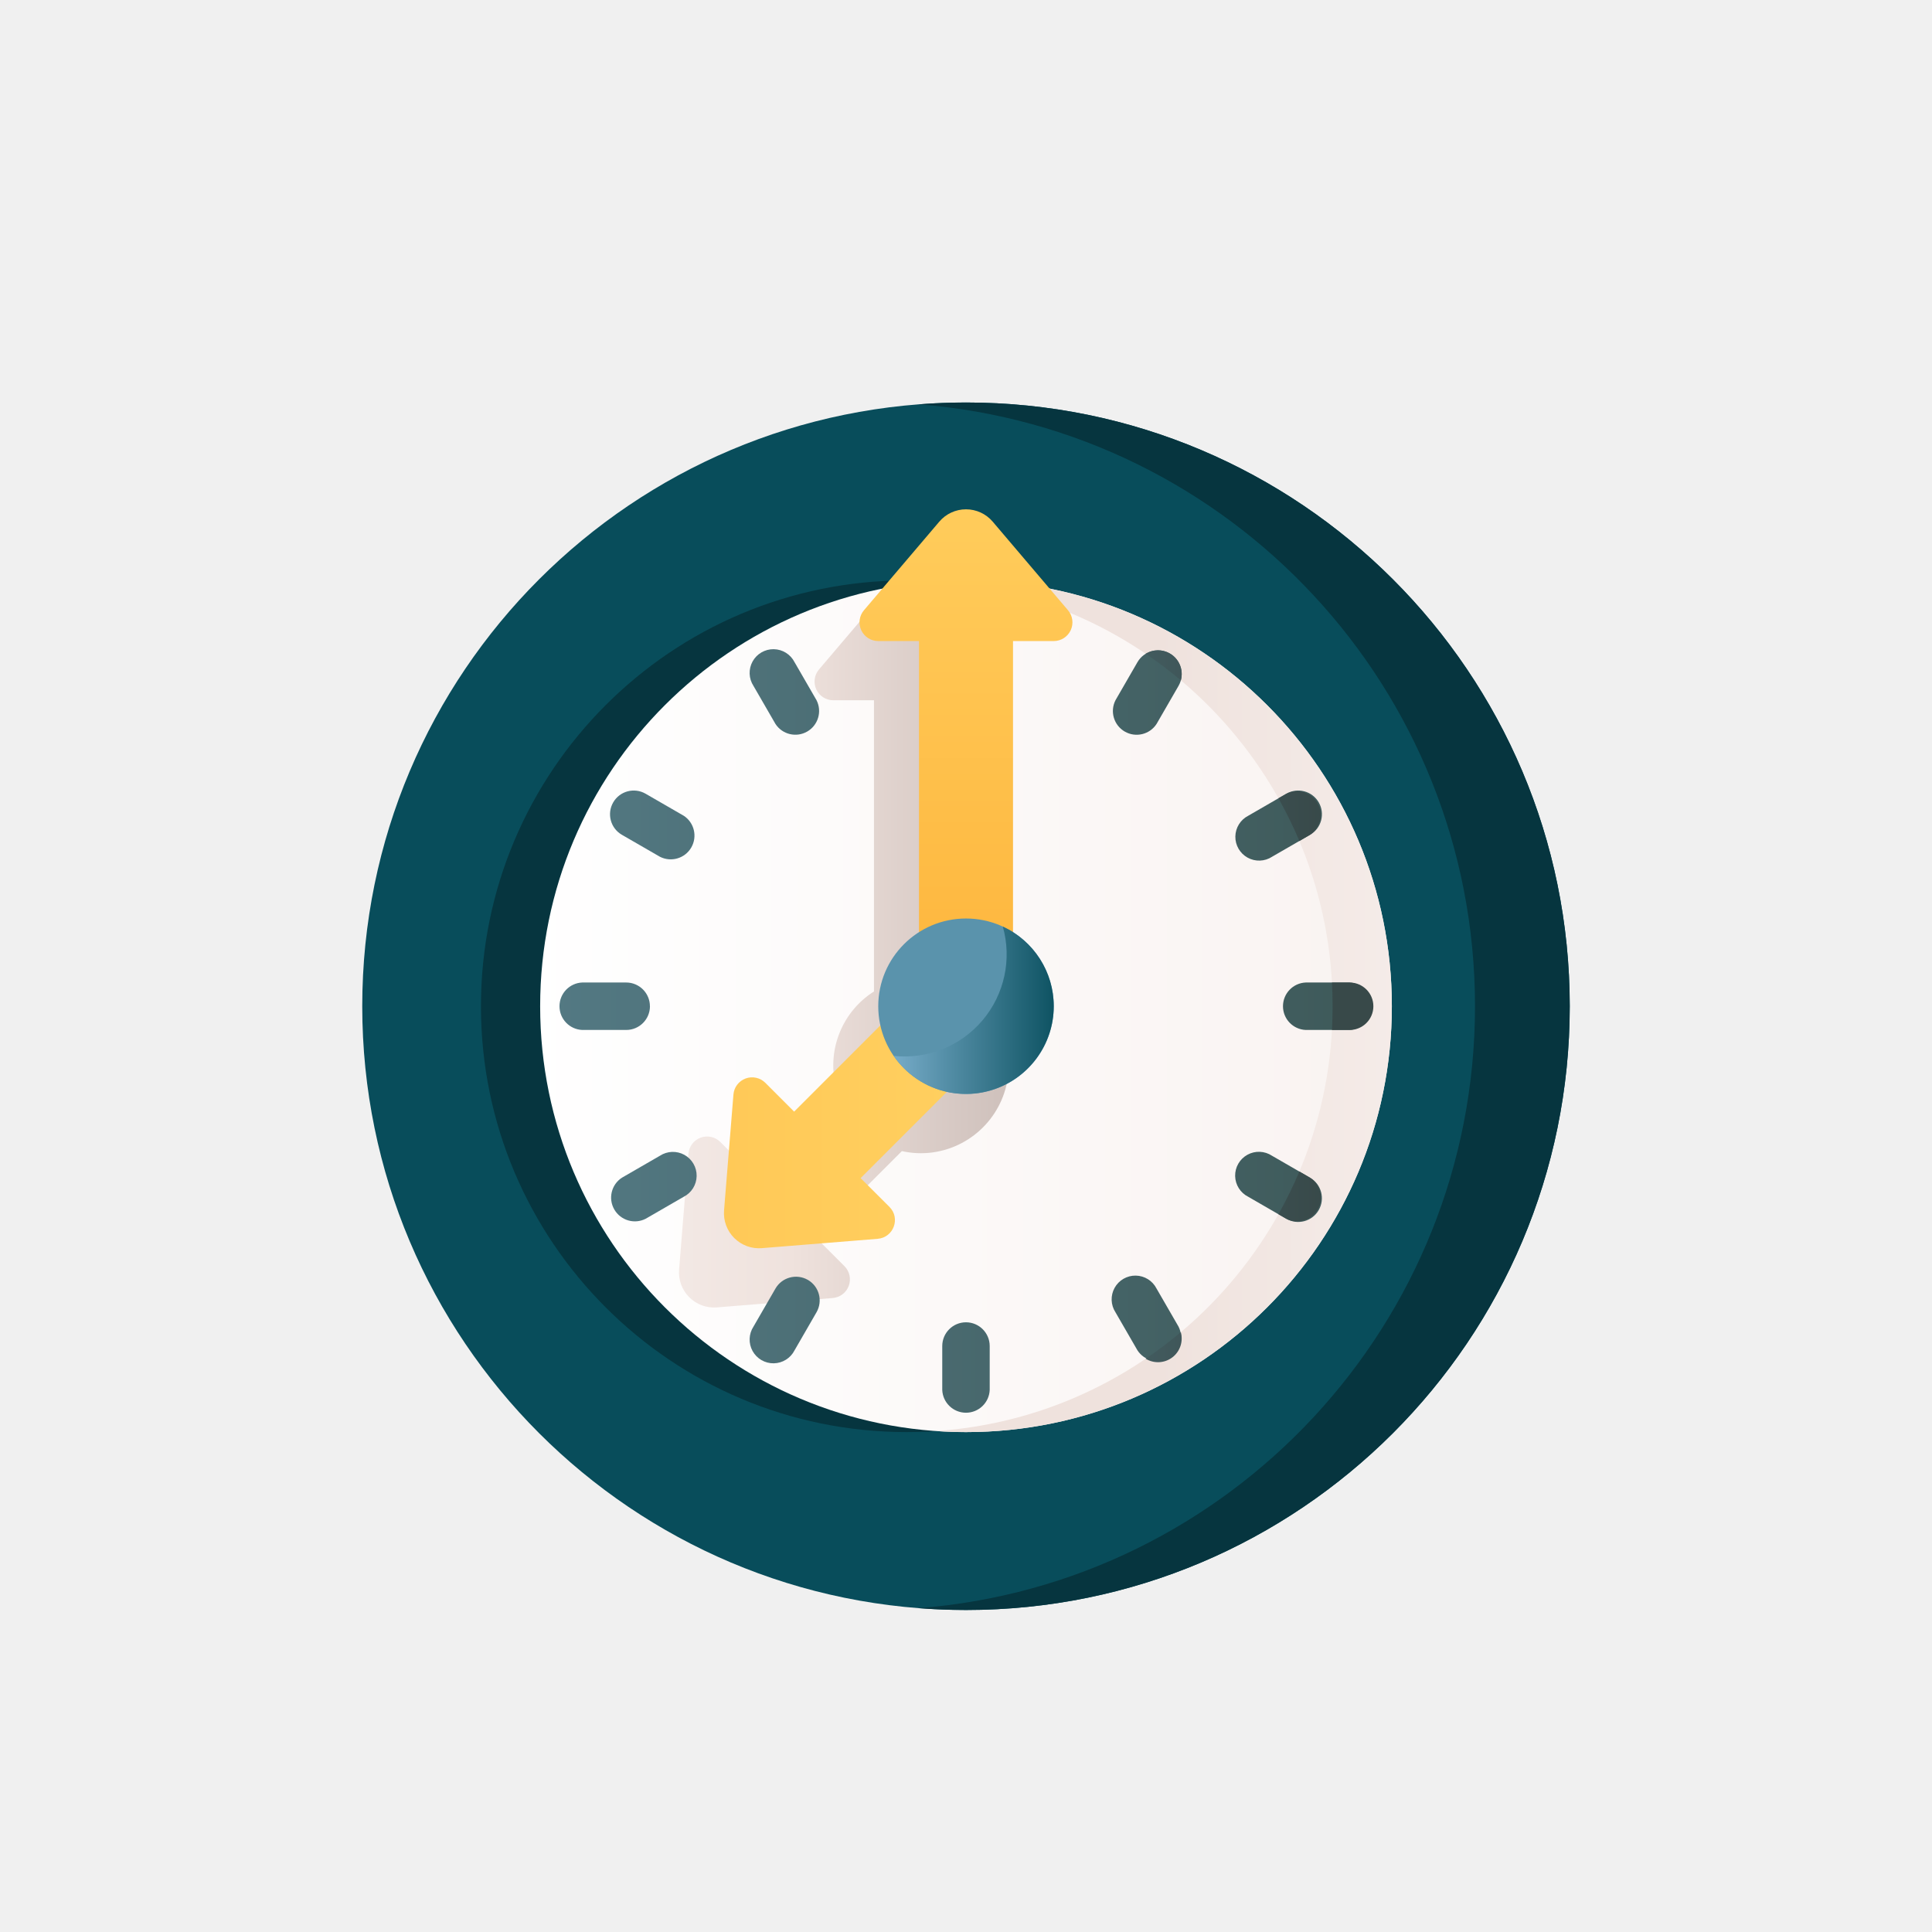
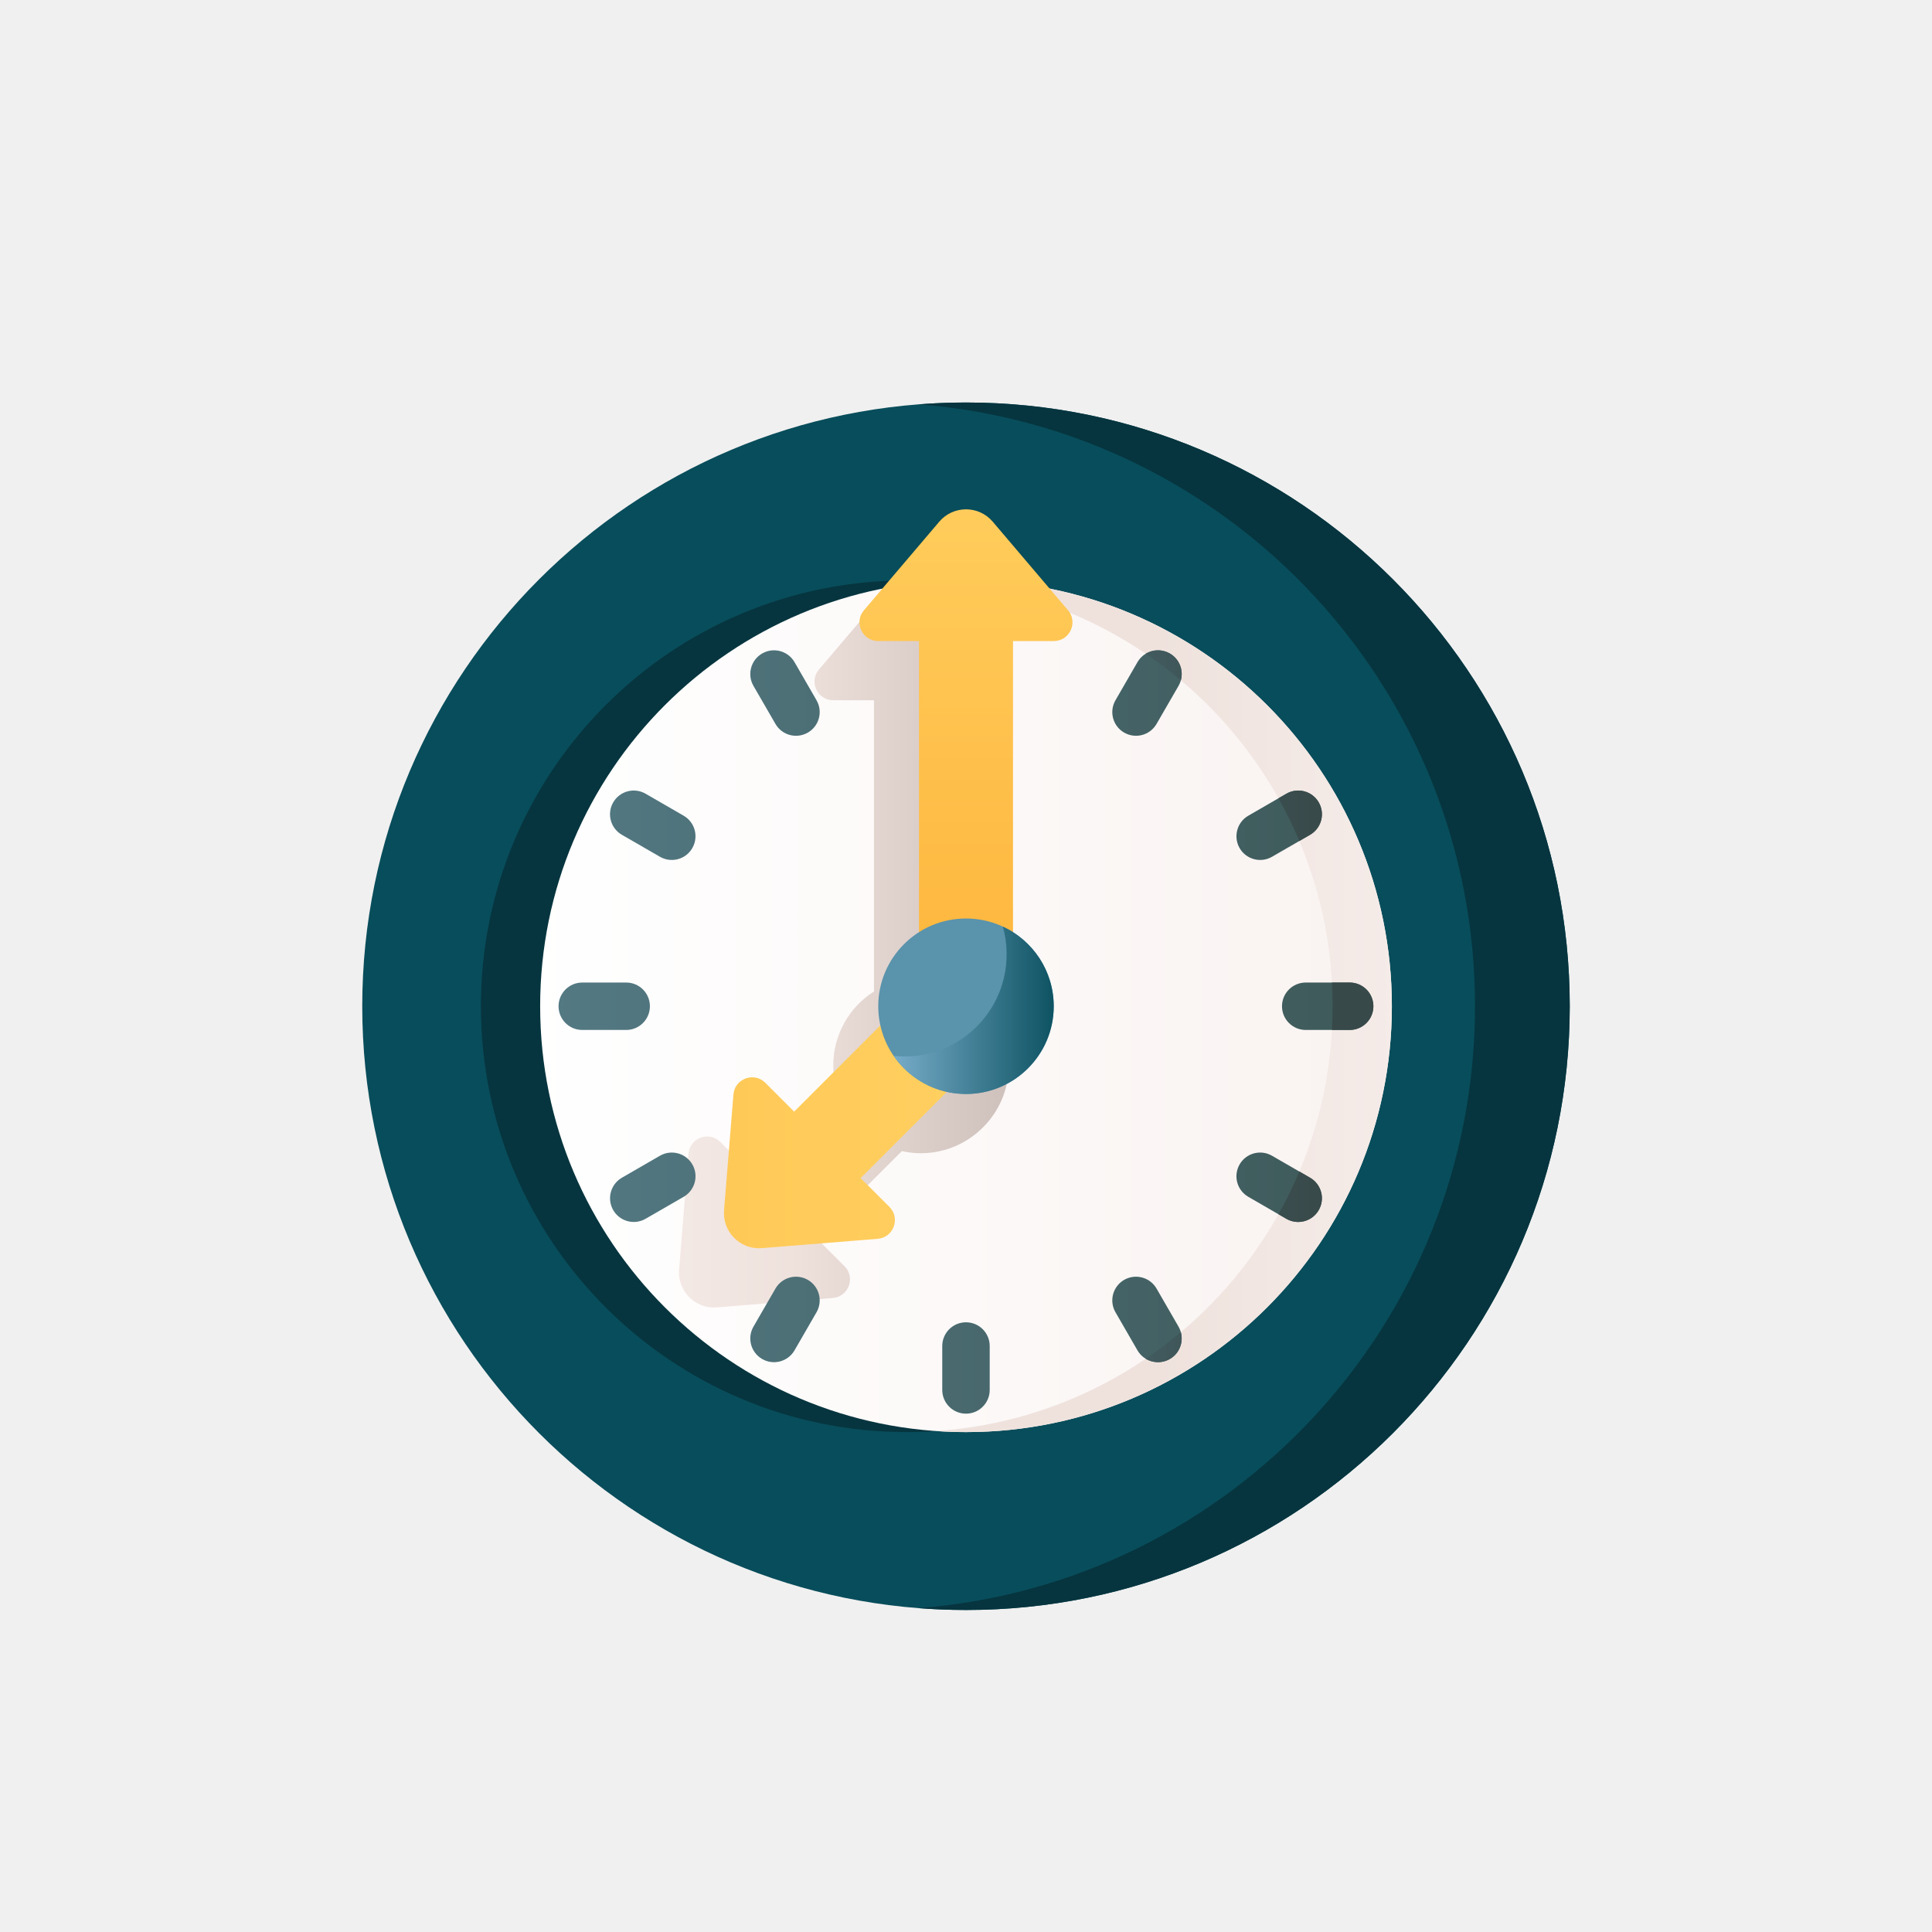
- <svg xmlns="http://www.w3.org/2000/svg" viewBox="0 0 48 48" fill="none">
+ <svg xmlns="http://www.w3.org/2000/svg" min-width="48" min-height="48" viewBox="0 0 48 48" fill="none">
  <g clip-path="url(#clip0_68_8652)">
-     <path d="M24 40c8.284 0 15-6.716 15-15 0-8.284-6.716-15-15-15-8.284 0-15 6.716-15 15 0 8.284 6.716 15 15 15z" fill="#084D5B" />
-     <path d="M22.529 35.58c5.843 0 10.58-4.737 10.58-10.58s-4.737-10.58-10.58-10.58c-5.844 0-10.58 4.737-10.58 10.58s4.736 10.58 10.58 10.58z" fill="#06353F" />
-     <path d="M24 10c-.396 0-.788.016-1.177.046 7.734.6 13.823 7.066 13.823 14.954 0 7.888-6.089 14.354-13.823 14.954.389.03.781.046 1.177.046 8.285 0 15-6.716 15-15 0-8.284-6.715-15-15-15z" fill="#06353F" />
-     <path d="M24 35.58c5.844 0 10.58-4.737 10.58-10.58S29.845 14.42 24 14.42c-5.843 0-10.58 4.737-10.58 10.58S18.157 35.58 24 35.58z" fill="url(#paint0_linear_68_8652)" />
-     <path d="M24.76 15.86l-1.214-1.428a.871.871 0 00-1.328 0l-1.87 2.2a.465.465 0 00.354.766h1.012v7.234a2.178 2.178 0 00-.959 2.315l-2.142 2.142-.716-.716a.465.465 0 00-.793.292l-.232 2.878a.871.871 0 00.939.939l2.878-.233a.465.465 0 00.291-.792l-.716-.716 2.143-2.142c.243.054.501.069.768.032a2.19 2.19 0 001.883-2.035 2.178 2.178 0 00-1.008-1.964v-7.234a.933.933 0 00.71-1.537z" fill="url(#paint1_linear_68_8652)" />
-     <path d="M33.109 25c0 5.596-4.345 10.176-9.845 10.554.243.017.488.026.736.026 5.843 0 10.58-4.737 10.58-10.58S29.843 14.42 24 14.42c-.248 0-.493.01-.736.026 5.5.378 9.845 4.958 9.845 10.554z" fill="url(#paint2_linear_68_8652)" />
-     <path d="M24 14.877a.59.59 0 00-.59.59v1.092a.59.59 0 001.179 0v-1.092a.59.59 0 00-.59-.59z" fill="url(#paint3_linear_68_8652)" />
-     <path d="M24 32.852a.59.59 0 00-.59.59v1.091a.59.59 0 001.179 0v-1.092a.59.59 0 00-.59-.589z" fill="url(#paint4_linear_68_8652)" />
-     <path d="M33.532 24.41h-1.091a.59.59 0 000 1.179h1.091a.59.59 0 000-1.178z" fill="url(#paint5_linear_68_8652)" />
-     <path d="M16.147 25a.59.59 0 00-.589-.59h-1.092a.59.59 0 000 1.179h1.092a.59.59 0 00.59-.59z" fill="url(#paint6_linear_68_8652)" />
-     <path d="M29.065 16.236a.59.59 0 00-.805.215l-.546.946a.59.59 0 001.02.59l.546-.946a.589.589 0 00-.215-.805z" fill="url(#paint7_linear_68_8652)" />
-     <path d="M20.07 31.798a.59.59 0 00-.804.216l-.546.945a.59.59 0 101.02.59l.546-.946a.59.59 0 00-.215-.805z" fill="url(#paint8_linear_68_8652)" />
-     <path d="M32.548 29.26l-.946-.546a.59.59 0 10-.589 1.02l.945.546a.589.589 0 10.59-1.02z" fill="url(#paint9_linear_68_8652)" />
-     <path d="M16.985 20.266l-.945-.546a.589.589 0 10-.59 1.02l.946.546a.59.59 0 00.59-1.02z" fill="url(#paint10_linear_68_8652)" />
-     <path d="M16.396 28.714l-.945.546a.59.59 0 00.59 1.02l.945-.546a.59.59 0 10-.59-1.02z" fill="url(#paint11_linear_68_8652)" />
-     <path d="M31.603 21.286l.946-.546a.589.589 0 10-.59-1.02l-.945.546a.59.59 0 10.59 1.02z" fill="url(#paint12_linear_68_8652)" />
-     <path d="M28.734 32.014a.59.59 0 10-1.02.59l.546.945a.59.59 0 001.02-.59l-.546-.945z" fill="url(#paint13_linear_68_8652)" />
-     <path d="M19.74 16.451a.59.59 0 10-1.02.59l.546.945a.59.59 0 001.02-.59l-.546-.945z" fill="url(#paint14_linear_68_8652)" />
-     <path d="M26.18 15.927h-1.012V25h-2.336v-9.073H21.82a.465.465 0 01-.355-.766l1.871-2.2a.871.871 0 011.328 0l1.87 2.2a.465.465 0 01-.354.766z" fill="url(#paint15_linear_68_8652)" />
-     <path d="M19.014 26.902l.716.716 3.443-3.444 1.652 1.652-3.443 3.444.716.715c.28.28.104.76-.292.793l-2.878.232a.871.871 0 01-.939-.939l.233-2.878a.465.465 0 01.792-.291z" fill="url(#paint16_linear_68_8652)" />
-     <path d="M24 27.18a2.18 2.18 0 100-4.36 2.18 2.18 0 000 4.36z" fill="#5A93AC" />
-     <path d="M26.18 25a2.18 2.18 0 01-3.976 1.233 2.536 2.536 0 002.71-3.213A2.18 2.18 0 0126.18 25z" fill="url(#paint17_linear_68_8652)" />
-     <path d="M33.533 24.411h-.441a10.837 10.837 0 010 1.178h.44a.589.589 0 100-1.178z" fill="url(#paint18_linear_68_8652)" />
-     <path d="M29.065 16.236a.587.587 0 00-.6.006c.303.205.594.426.873.66a.589.589 0 00-.273-.666z" fill="url(#paint19_linear_68_8652)" />
-     <path d="M32.548 29.26l-.266-.154a10.54 10.54 0 01-.519 1.061l.196.114a.59.59 0 00.59-1.02z" fill="url(#paint20_linear_68_8652)" />
-     <path d="M31.96 19.72l-.197.113c.192.343.366.697.52 1.061l.265-.154a.59.59 0 00-.589-1.02z" fill="url(#paint21_linear_68_8652)" />
-     <path d="M28.465 33.758a.588.588 0 00.872-.66c-.278.234-.57.455-.872.66z" fill="url(#paint22_linear_68_8652)" />
+     <path d="M24 40C32.284 40 39 33.284 39 25C39 16.716 32.284 10 24 10C15.716 10 9 16.716 9 25C9 33.284 15.716 40 24 40Z" fill="#084D5B" />
+     <path d="M22.529 35.58C28.372 35.58 33.109 30.843 33.109 25C33.109 19.157 28.372 14.42 22.529 14.42C16.685 14.42 11.948 19.157 11.948 25C11.948 30.843 16.685 35.58 22.529 35.58Z" fill="#06353F" />
+     <path d="M24 10C23.604 10 23.212 10.016 22.823 10.046C30.557 10.646 36.646 17.112 36.646 25C36.646 32.888 30.557 39.354 22.823 39.954C23.212 39.984 23.604 40 24 40C32.285 40 39 33.284 39 25C39 16.716 32.285 10 24 10Z" fill="#06353F" />
+     <path d="M24 35.58C29.844 35.58 34.581 30.843 34.581 25C34.581 19.157 29.844 14.42 24 14.42C18.157 14.42 13.42 19.157 13.42 25C13.42 30.843 18.157 35.58 24 35.58Z" fill="url(#paint0_linear_68_8652)" />
+     <path d="M24.761 15.861L23.546 14.432C23.198 14.023 22.566 14.023 22.218 14.432L20.348 16.632C20.091 16.934 20.305 17.398 20.702 17.398H21.714V24.632C21.106 25.018 20.702 25.698 20.702 26.471C20.702 26.635 20.721 26.794 20.755 26.947L18.613 29.089L17.897 28.373C17.616 28.093 17.136 28.27 17.104 28.665L16.872 31.543C16.829 32.078 17.275 32.525 17.811 32.482L20.689 32.249C21.084 32.217 21.261 31.737 20.98 31.457L20.264 30.741L22.407 28.599C22.65 28.653 22.908 28.668 23.175 28.631C24.202 28.491 25.001 27.631 25.058 26.596C25.104 25.771 24.69 25.039 24.05 24.632V17.398C24.846 17.398 25.276 16.467 24.761 15.861Z" fill="url(#paint1_linear_68_8652)" />
+     <path d="M33.109 25C33.109 30.596 28.764 35.176 23.264 35.554C23.507 35.571 23.752 35.58 24 35.58C29.843 35.58 34.58 30.843 34.58 25C34.58 19.157 29.843 14.42 24 14.42C23.752 14.42 23.507 14.429 23.264 14.446C28.764 14.824 33.109 19.404 33.109 25Z" fill="url(#paint2_linear_68_8652)" />
+     <path d="M24 14.877C23.674 14.877 23.41 15.141 23.41 15.467V16.559C23.41 16.884 23.674 17.148 24 17.148C24.325 17.148 24.589 16.884 24.589 16.559V15.467C24.589 15.141 24.325 14.877 24 14.877Z" fill="url(#paint3_linear_68_8652)" />
+     <path d="M24 32.852C23.674 32.852 23.41 33.116 23.41 33.441V34.533C23.41 34.858 23.674 35.122 24 35.122C24.325 35.122 24.589 34.858 24.589 34.533V33.441C24.589 33.116 24.325 32.852 24 32.852Z" fill="url(#paint4_linear_68_8652)" />
+     <path d="M33.532 24.411H32.441C32.115 24.411 31.851 24.674 31.851 25C31.851 25.325 32.115 25.589 32.441 25.589H33.532C33.858 25.589 34.122 25.325 34.122 25C34.122 24.674 33.858 24.411 33.532 24.411Z" fill="url(#paint5_linear_68_8652)" />
+     <path d="M16.147 25C16.147 24.674 15.883 24.411 15.558 24.411H14.466C14.141 24.411 13.877 24.674 13.877 25C13.877 25.325 14.141 25.589 14.466 25.589H15.558C15.883 25.589 16.147 25.325 16.147 25Z" fill="url(#paint6_linear_68_8652)" />
+     <path d="M29.065 16.236C28.783 16.073 28.423 16.169 28.26 16.451L27.714 17.397C27.551 17.678 27.647 18.039 27.929 18.201C28.211 18.364 28.571 18.268 28.734 17.986L29.28 17.041C29.443 16.759 29.347 16.399 29.065 16.236Z" fill="url(#paint7_linear_68_8652)" />
+     <path d="M20.071 31.798C19.789 31.636 19.429 31.732 19.266 32.014L18.72 32.959C18.557 33.241 18.653 33.601 18.935 33.764C19.217 33.927 19.577 33.83 19.74 33.549L20.286 32.603C20.449 32.322 20.353 31.961 20.071 31.798Z" fill="url(#paint8_linear_68_8652)" />
+     <path d="M32.548 29.26L31.602 28.714C31.321 28.551 30.96 28.648 30.798 28.929C30.635 29.211 30.731 29.571 31.013 29.734L31.958 30.28C32.24 30.443 32.6 30.347 32.763 30.065C32.926 29.783 32.83 29.423 32.548 29.26Z" fill="url(#paint9_linear_68_8652)" />
+     <path d="M16.985 20.266L16.04 19.72C15.758 19.557 15.398 19.653 15.235 19.935C15.072 20.217 15.168 20.577 15.45 20.74L16.396 21.286C16.677 21.449 17.038 21.353 17.2 21.071C17.363 20.789 17.267 20.429 16.985 20.266Z" fill="url(#paint10_linear_68_8652)" />
+     <path d="M16.396 28.714L15.451 29.26C15.169 29.423 15.073 29.783 15.235 30.065C15.398 30.347 15.759 30.443 16.04 30.28L16.986 29.734C17.267 29.571 17.364 29.211 17.201 28.929C17.038 28.648 16.678 28.551 16.396 28.714Z" fill="url(#paint11_linear_68_8652)" />
+     <path d="M31.603 21.286L32.549 20.74C32.83 20.577 32.927 20.217 32.764 19.935C32.601 19.653 32.241 19.557 31.959 19.72L31.014 20.266C30.732 20.429 30.636 20.789 30.798 21.071C30.961 21.353 31.322 21.449 31.603 21.286Z" fill="url(#paint12_linear_68_8652)" />
+     <path d="M28.734 32.014C28.571 31.732 28.211 31.636 27.929 31.798C27.647 31.961 27.551 32.322 27.714 32.603L28.26 33.549C28.423 33.83 28.783 33.927 29.065 33.764C29.347 33.601 29.443 33.241 29.28 32.959L28.734 32.014Z" fill="url(#paint13_linear_68_8652)" />
+     <path d="M19.74 16.451C19.577 16.169 19.217 16.073 18.935 16.236C18.653 16.399 18.557 16.759 18.72 17.041L19.266 17.986C19.429 18.268 19.789 18.364 20.071 18.201C20.353 18.039 20.449 17.678 20.286 17.397L19.74 16.451Z" fill="url(#paint14_linear_68_8652)" />
+     <path d="M26.18 15.927H25.168V25H22.832V15.927H21.82C21.423 15.927 21.208 15.463 21.465 15.161L23.336 12.961C23.684 12.552 24.316 12.552 24.664 12.961L26.534 15.161C26.791 15.463 26.577 15.927 26.18 15.927Z" fill="url(#paint15_linear_68_8652)" />
+     <path d="M19.014 26.902L19.73 27.618L23.173 24.174L24.825 25.826L21.382 29.27L22.098 29.985C22.378 30.266 22.201 30.746 21.806 30.778L18.928 31.01C18.393 31.053 17.946 30.607 17.989 30.071L18.222 27.193C18.254 26.798 18.734 26.621 19.014 26.902Z" fill="url(#paint16_linear_68_8652)" />
+     <path d="M24 27.18C25.203 27.18 26.179 26.204 26.179 25C26.179 23.796 25.203 22.82 24 22.82C22.796 22.82 21.82 23.796 21.82 25C21.82 26.204 22.796 27.18 24 27.18Z" fill="#5A93AC" />
+     <path d="M26.18 25C26.18 26.203 25.204 27.179 24 27.179C23.254 27.179 22.596 26.805 22.204 26.233C22.292 26.243 22.383 26.248 22.474 26.248C23.874 26.248 25.009 25.112 25.009 23.712C25.009 23.472 24.976 23.24 24.914 23.02C25.661 23.366 26.18 24.122 26.18 25Z" fill="url(#paint17_linear_68_8652)" />
+     <path d="M33.533 24.411H33.092C33.103 24.606 33.108 24.802 33.108 25C33.108 25.198 33.103 25.394 33.092 25.589H33.533C33.858 25.589 34.121 25.325 34.121 25C34.121 24.675 33.858 24.411 33.533 24.411Z" fill="url(#paint18_linear_68_8652)" />
+     <path d="M29.065 16.236C28.872 16.125 28.643 16.134 28.465 16.242C28.768 16.447 29.059 16.668 29.338 16.902C29.408 16.65 29.302 16.373 29.065 16.236Z" fill="url(#paint19_linear_68_8652)" />
+     <path d="M32.548 29.26L32.282 29.106C32.129 29.471 31.955 29.825 31.763 30.167L31.959 30.281C32.241 30.443 32.601 30.347 32.764 30.065C32.927 29.784 32.83 29.423 32.548 29.26Z" fill="url(#paint20_linear_68_8652)" />
+     <path d="M31.959 19.72L31.763 19.833C31.955 20.175 32.129 20.53 32.282 20.894L32.548 20.74C32.83 20.577 32.927 20.217 32.764 19.935C32.601 19.653 32.241 19.557 31.959 19.72Z" fill="url(#paint21_linear_68_8652)" />
+     <path d="M28.465 33.758C28.642 33.866 28.872 33.875 29.064 33.764C29.302 33.627 29.407 33.35 29.337 33.098C29.059 33.332 28.767 33.553 28.465 33.758Z" fill="url(#paint22_linear_68_8652)" />
  </g>
  <defs>
    <linearGradient id="paint0_linear_68_8652" x1="12.922" y1="25" x2="34.337" y2="25" gradientUnits="userSpaceOnUse">
-       <stop stop-color="#fff" />
+       <stop stop-color="white" />
      <stop offset="1" stop-color="#F9F3F1" />
    </linearGradient>
    <linearGradient id="paint1_linear_68_8652" x1="12.154" y1="23.305" x2="25.247" y2="23.305" gradientUnits="userSpaceOnUse">
      <stop stop-color="#F9F3F1" />
-       <stop offset=".573" stop-color="#EFE2DD" />
+       <stop offset="0.573" stop-color="#EFE2DD" />
      <stop offset="1" stop-color="#CDBFBA" />
    </linearGradient>
    <linearGradient id="paint2_linear_68_8652" x1="39.114" y1="25" x2="28.703" y2="25" gradientUnits="userSpaceOnUse">
      <stop stop-color="#F9F3F1" />
      <stop offset="1" stop-color="#EFE2DD" />
    </linearGradient>
    <linearGradient id="paint3_linear_68_8652" x1="13.705" y1="16.013" x2="34.092" y2="16.013" gradientUnits="userSpaceOnUse">
      <stop stop-color="#537983" />
      <stop offset="1" stop-color="#3E5959" />
    </linearGradient>
    <linearGradient id="paint4_linear_68_8652" x1="13.705" y1="33.987" x2="34.092" y2="33.987" gradientUnits="userSpaceOnUse">
      <stop stop-color="#537983" />
      <stop offset="1" stop-color="#3E5959" />
    </linearGradient>
    <linearGradient id="paint5_linear_68_8652" x1="13.705" y1="25" x2="34.092" y2="25" gradientUnits="userSpaceOnUse">
      <stop stop-color="#537983" />
      <stop offset="1" stop-color="#3E5959" />
    </linearGradient>
    <linearGradient id="paint6_linear_68_8652" x1="13.705" y1="25" x2="34.092" y2="25" gradientUnits="userSpaceOnUse">
      <stop stop-color="#537983" />
      <stop offset="1" stop-color="#3E5959" />
    </linearGradient>
    <linearGradient id="paint7_linear_68_8652" x1="13.706" y1="17.219" x2="34.093" y2="17.219" gradientUnits="userSpaceOnUse">
      <stop stop-color="#537983" />
      <stop offset="1" stop-color="#3E5959" />
    </linearGradient>
    <linearGradient id="paint8_linear_68_8652" x1="13.706" y1="32.781" x2="34.093" y2="32.781" gradientUnits="userSpaceOnUse">
      <stop stop-color="#537983" />
      <stop offset="1" stop-color="#3E5959" />
    </linearGradient>
    <linearGradient id="paint9_linear_68_8652" x1="13.705" y1="29.497" x2="34.092" y2="29.497" gradientUnits="userSpaceOnUse">
      <stop stop-color="#537983" />
      <stop offset="1" stop-color="#3E5959" />
    </linearGradient>
    <linearGradient id="paint10_linear_68_8652" x1="13.705" y1="20.503" x2="34.092" y2="20.503" gradientUnits="userSpaceOnUse">
      <stop stop-color="#537983" />
      <stop offset="1" stop-color="#3E5959" />
    </linearGradient>
    <linearGradient id="paint11_linear_68_8652" x1="13.706" y1="29.497" x2="34.092" y2="29.497" gradientUnits="userSpaceOnUse">
      <stop stop-color="#537983" />
      <stop offset="1" stop-color="#3E5959" />
    </linearGradient>
    <linearGradient id="paint12_linear_68_8652" x1="13.706" y1="20.503" x2="34.093" y2="20.503" gradientUnits="userSpaceOnUse">
      <stop stop-color="#537983" />
      <stop offset="1" stop-color="#3E5959" />
    </linearGradient>
    <linearGradient id="paint13_linear_68_8652" x1="13.706" y1="32.781" x2="34.093" y2="32.781" gradientUnits="userSpaceOnUse">
      <stop stop-color="#537983" />
      <stop offset="1" stop-color="#3E5959" />
    </linearGradient>
    <linearGradient id="paint14_linear_68_8652" x1="13.706" y1="17.219" x2="34.093" y2="17.219" gradientUnits="userSpaceOnUse">
      <stop stop-color="#537983" />
      <stop offset="1" stop-color="#3E5959" />
    </linearGradient>
    <linearGradient id="paint15_linear_68_8652" x1="24" y1="12.654" x2="24" y2="25" gradientUnits="userSpaceOnUse">
      <stop stop-color="#FFCC5B" />
      <stop offset="1" stop-color="#FEB53C" />
    </linearGradient>
    <linearGradient id="paint16_linear_68_8652" x1="17.196" y1="27.594" x2="26.442" y2="27.594" gradientUnits="userSpaceOnUse">
      <stop stop-color="#FFC856" />
      <stop offset="1" stop-color="#FFD263" />
    </linearGradient>
    <linearGradient id="paint17_linear_68_8652" x1="20.115" y1="25.1" x2="26.369" y2="25.1" gradientUnits="userSpaceOnUse">
      <stop stop-color="#AEDAFE" />
      <stop offset="1" stop-color="#094F5E" />
    </linearGradient>
    <linearGradient id="paint18_linear_68_8652" x1="20.568" y1="25" x2="32.914" y2="25" gradientUnits="userSpaceOnUse">
      <stop stop-color="#537983" />
      <stop offset="1" stop-color="#384949" />
    </linearGradient>
    <linearGradient id="paint19_linear_68_8652" x1="20.568" y1="16.529" x2="32.915" y2="16.529" gradientUnits="userSpaceOnUse">
      <stop stop-color="#537983" />
      <stop offset="1" stop-color="#384949" />
    </linearGradient>
    <linearGradient id="paint20_linear_68_8652" x1="20.568" y1="29.733" x2="32.915" y2="29.733" gradientUnits="userSpaceOnUse">
      <stop stop-color="#537983" />
      <stop offset="1" stop-color="#384949" />
    </linearGradient>
    <linearGradient id="paint21_linear_68_8652" x1="20.568" y1="20.267" x2="32.915" y2="20.267" gradientUnits="userSpaceOnUse">
      <stop stop-color="#537983" />
      <stop offset="1" stop-color="#384949" />
    </linearGradient>
    <linearGradient id="paint22_linear_68_8652" x1="20.568" y1="33.471" x2="32.915" y2="33.471" gradientUnits="userSpaceOnUse">
      <stop stop-color="#537983" />
      <stop offset="1" stop-color="#384949" />
    </linearGradient>
    <clipPath id="clip0_68_8652">
-       <path fill="#fff" transform="translate(9 10)" d="M0 0h30v30H0z" />
+       <rect width="30" height="30" fill="white" transform="translate(9 10)" />
    </clipPath>
  </defs>
</svg>
